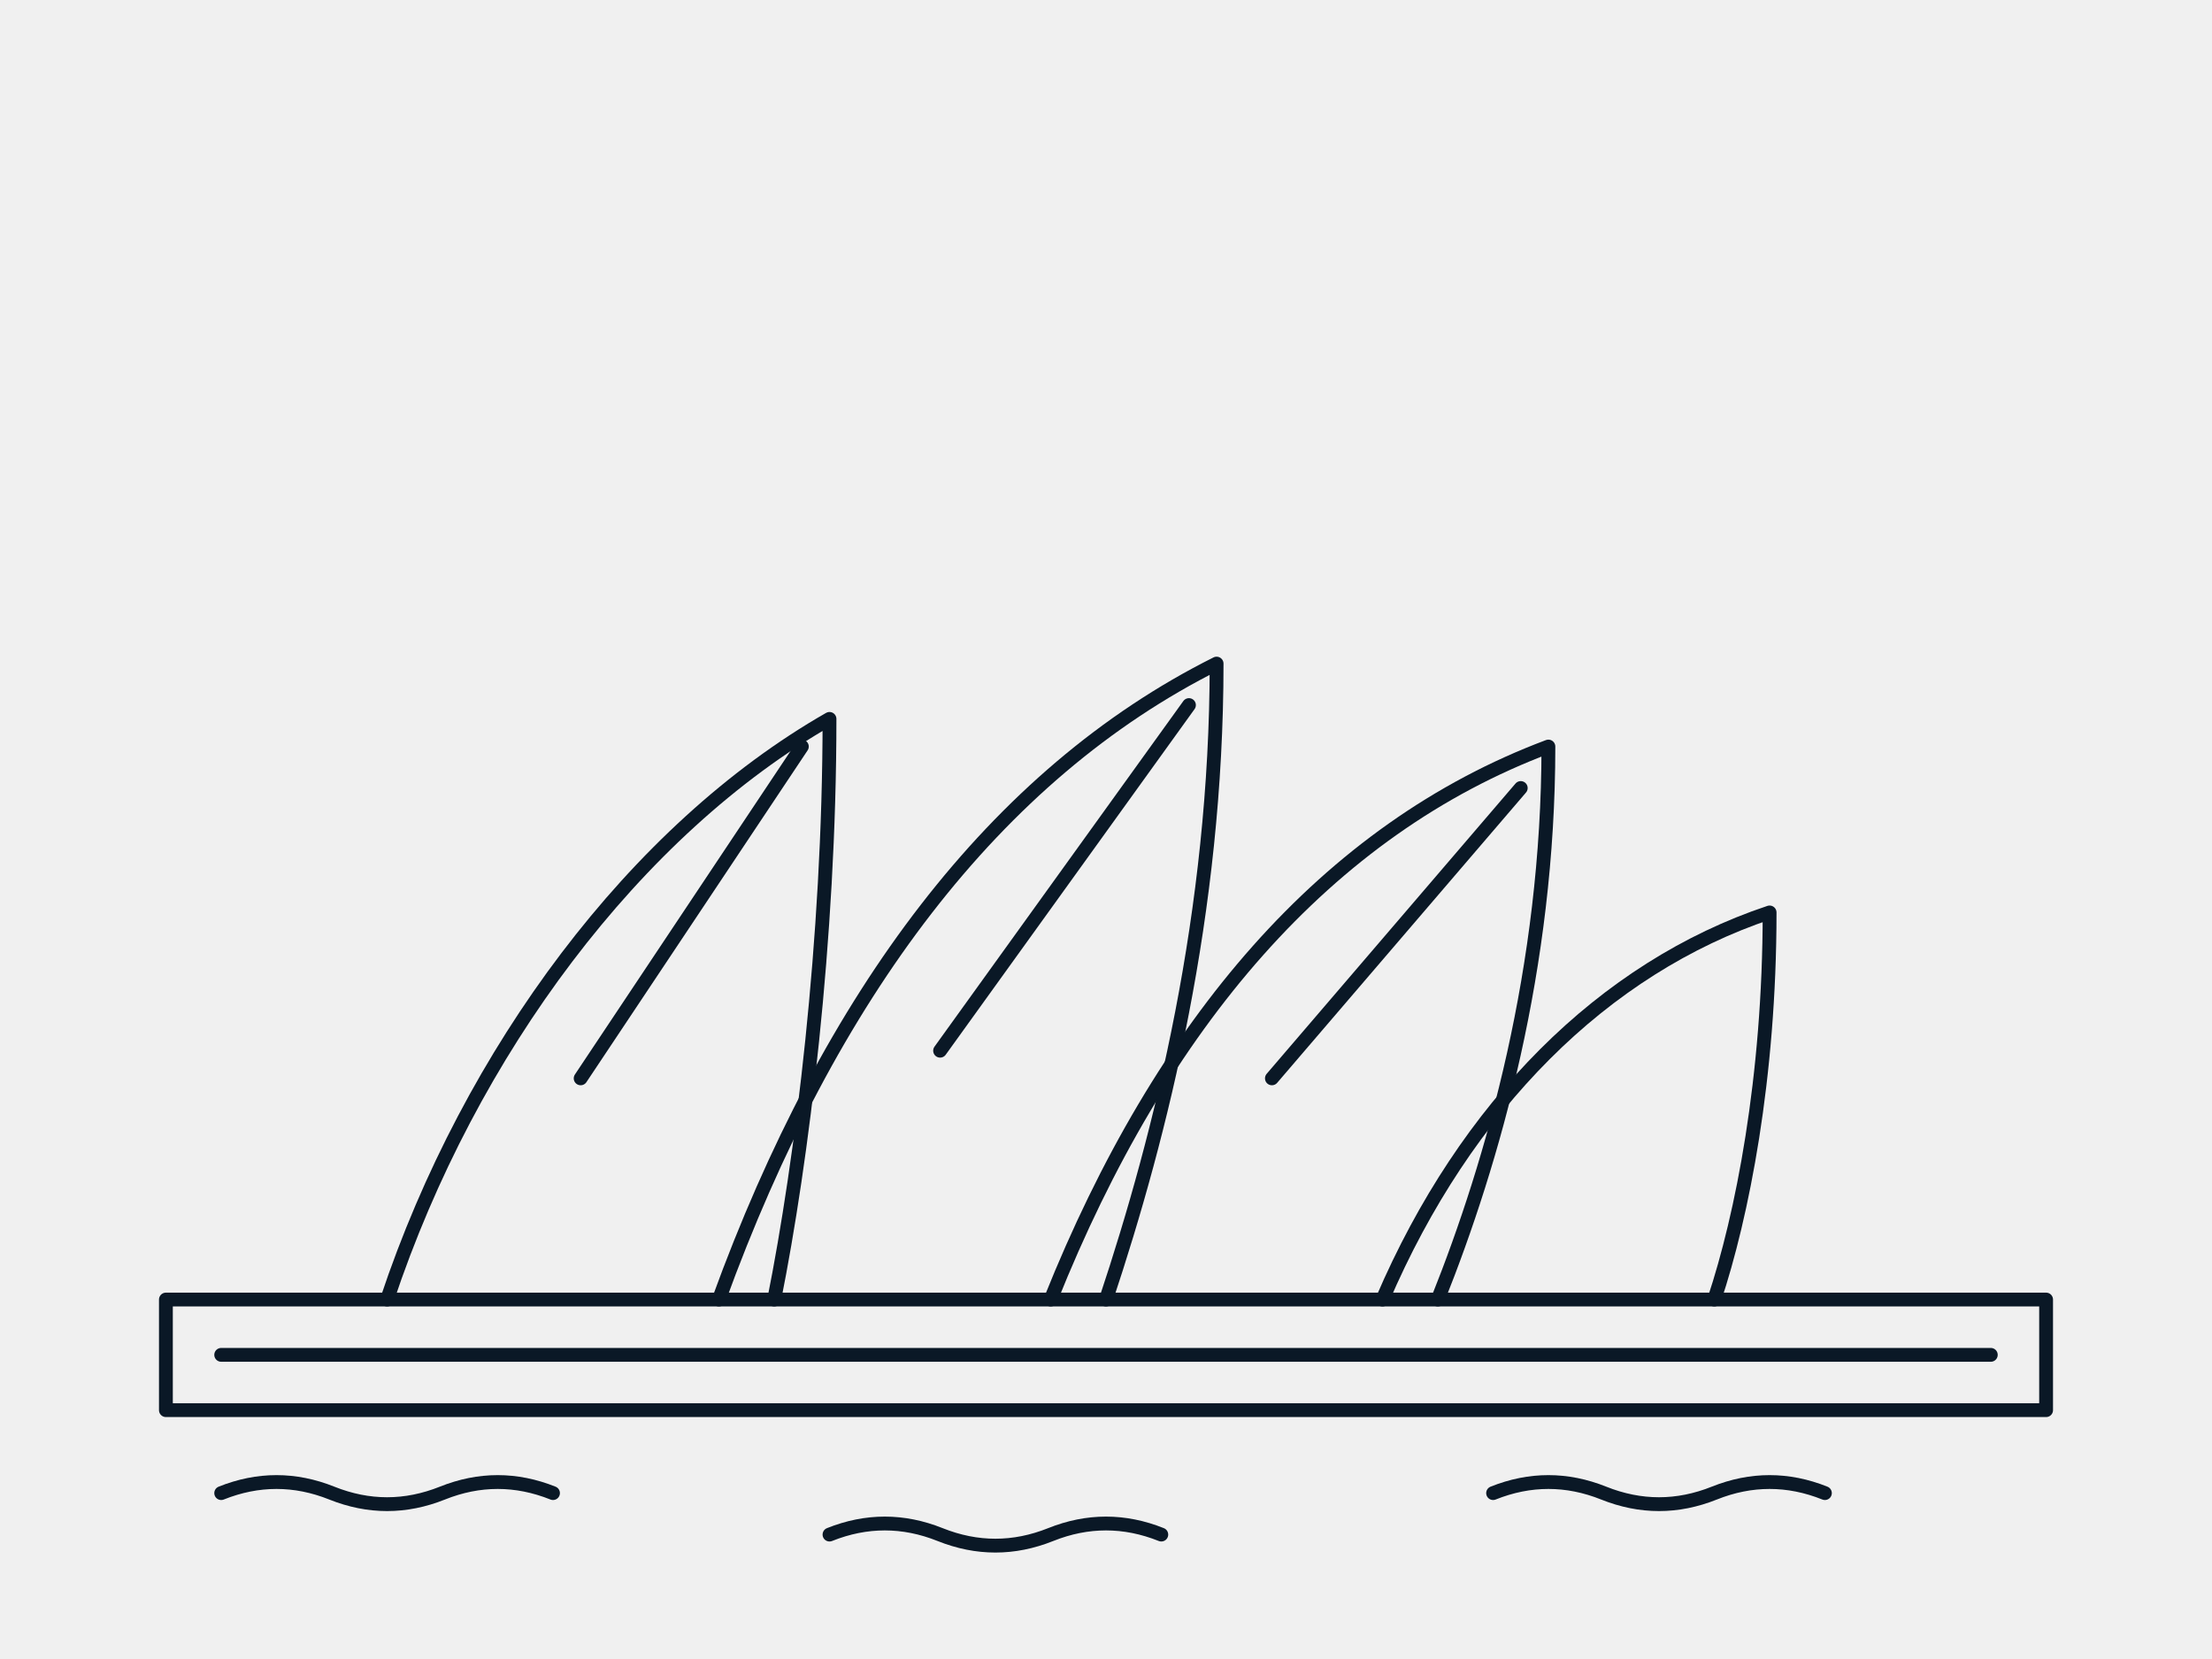
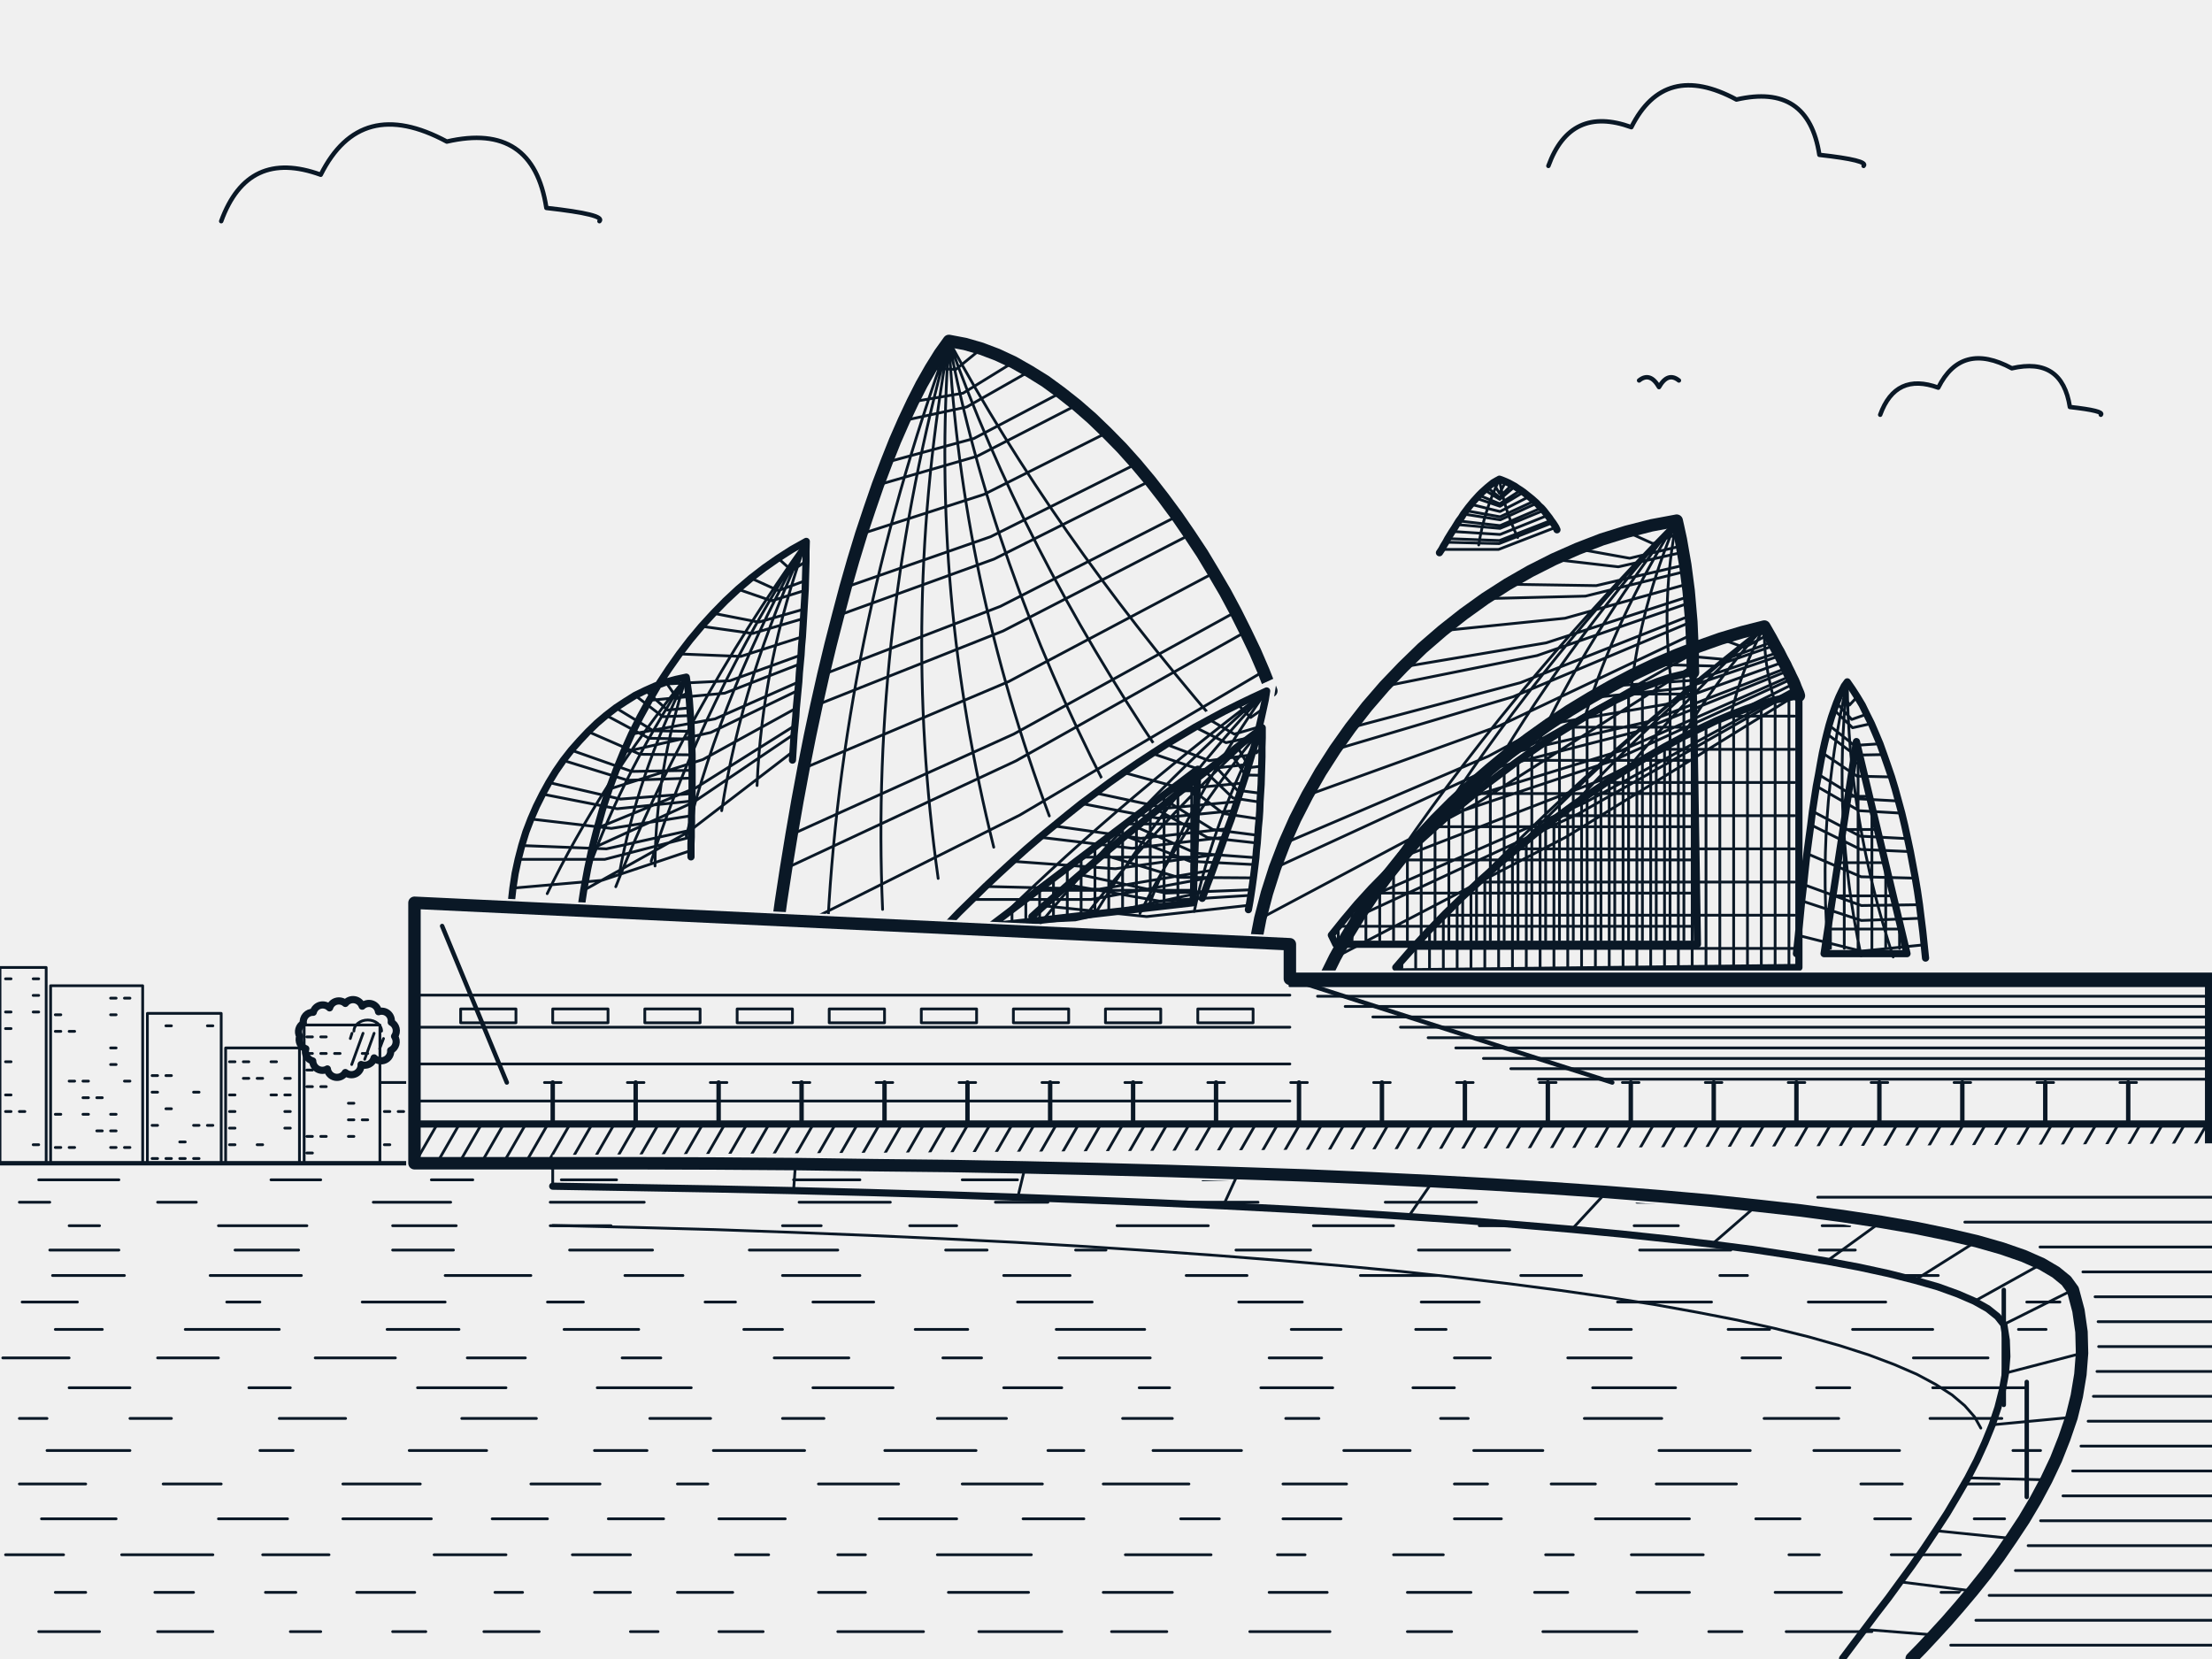
<svg xmlns="http://www.w3.org/2000/svg" viewBox="0 0 800 600" width="800" height="600">
  <style>:root{color:#0a1826}@media (prefers-color-scheme:dark){:root{color:#f4efe1}}</style>
-   <g fill="none" stroke="currentColor" stroke-width="5" stroke-linecap="round" stroke-linejoin="round">
-     <path d="M60 470H740 M80 490H720 M60 470V510H740V470" />
-     <path d="M140 470C170 380 230 300 300 260C300 340 290 420 280 470" />
-     <path d="M260 470C300 360 360 280 440 240C440 330 420 410 400 470" />
-     <path d="M380 470C420 370 480 300 560 270C560 350 540 420 520 470" />
-     <path d="M500 470C530 400 580 350 640 330C640 390 630 440 620 470" />
-     <path d="M210 390L290 270 M340 380L430 255 M460 390L550 285" />
-     <path d="M80 540q20-8 40 0t40 0t40 0 M300 555q20-8 40 0t40 0t40 0 M540 540q20-8 40 0t40 0t40 0" />
+   <defs>
+     <mask id="m2" maskUnits="userSpaceOnUse" x="0" y="0" width="800" height="600">
+       <rect width="800" height="600" fill="#fff" />
+       <path d="M184.9 326.5L185.5 321.2L186.3 315.9L187.4 310.8L188.7 305.8L190.2 300.9L192 296.2L194 291.6L196.2 287.2L198.5 283L201 278.9L203.7 275L206.6 271.3L209.6 267.9L212.7 264.6L215.9 261.5L219.2 258.7L222.7 256L226.2 253.7L229.7 251.5L233.4 249.7L237 248.1L240.8 246.7L244.5 245.7L248.2 244.9L248.6 247.6L249 250.4L249.3 253.2L249.5 256L249.7 258.8L249.9 261.6L250 264.5L250.1 267.3L250.2 270.1L250.3 273L250.3 275.8L250.3 278.6L250.3 281.4L250.3 284.2L250.3 287L250.2 289.7L250.2 292.4L250.1 295L250.1 297.6L250 300.2L250 302.7L249.9 305.2L249.9 307.6L249.9 309.9ZM209.9 329.9L211.1 322L212.5 314.4L214.1 306.9L216 299.5L218 292.4L220.3 285.4L222.8 278.6L225.5 272L228.4 265.5L231.5 259.3L234.8 253.3L238.2 247.5L241.9 241.9L245.7 236.5L249.6 231.4L253.7 226.5L258 221.8L262.4 217.3L266.9 213.1L271.6 209.1L276.4 205.4L281.4 201.9L286.4 198.7L291.6 195.8L291.5 199.4L291.5 203L291.4 206.5L291.3 210L291.2 213.5L291 216.9L290.8 220.3L290.6 223.7L290.4 227L290.2 230.3L289.9 233.6L289.7 236.9L289.4 240.1L289.1 243.4L288.9 246.6L288.6 249.7L288.3 252.9L288 256.1L287.8 259.2L287.5 262.4L287.2 265.5L287 268.6L286.8 271.8L286.6 274.9ZM520.6 199.9L521.4 198.7L522.1 197.4L522.9 196.1L523.6 194.8L524.4 193.5L525.2 192.2L526 191L526.8 189.7L527.6 188.4L528.5 187.2L529.3 185.9L530.2 184.7L531.1 183.5L532 182.4L532.9 181.3L533.9 180.2L534.9 179.1L535.9 178.1L536.9 177.2L537.9 176.3L539 175.4L540 174.6L541.2 173.9L542.3 173.3L543.4 173.7L544.6 174.2L545.7 174.7L546.8 175.3L547.9 175.9L548.9 176.6L550 177.3L551 178L552 178.8L553 179.6L554 180.4L554.9 181.2L555.8 182L556.6 182.9L557.5 183.7L558.3 184.6L559 185.5L559.7 186.4L560.4 187.3L561 188.2L561.6 189L562.2 189.9L562.7 190.7L563.1 191.6Z" fill="#000" stroke="#000" stroke-width="6" />
+     </mask>
+     <mask id="m3" maskUnits="userSpaceOnUse" x="0" y="0" width="800" height="600">
+       <rect width="800" height="600" fill="#fff" />
+       <path d="M279.1 351.5L280.7 338.9L282.4 326.4L284.3 314L286.3 301.8L288.4 289.7L290.6 277.9L292.9 266.3L295.3 255L297.8 243.9L300.4 233.1L303.1 222.6L305.8 212.4L308.6 202.6L311.5 193.1L314.5 184.1L317.5 175.4L320.6 167.2L323.7 159.4L326.9 152.1L330.1 145.3L333.3 139L336.6 133.2L339.9 127.9L343.2 123.3L349 124.4L354.9 126.1L360.7 128.3L366.5 131L372.3 134.3L378.1 137.9L383.7 142L389.4 146.5L394.9 151.3L400.3 156.5L405.7 162L410.9 167.8L416 173.9L420.9 180.2L425.7 186.7L430.3 193.4L434.8 200.2L439 207.2L443.1 214.2L446.9 221.3L450.5 228.5L453.9 235.6L457 242.8L459.8 249.9Z" fill="#000" stroke="#000" stroke-width="6" />
+     </mask>
+     <mask id="m4" maskUnits="userSpaceOnUse" x="0" y="0" width="800" height="600">
+       <rect width="800" height="600" fill="#fff" />
+       <path d="M337.4 339.9L342.1 334.9L346.8 330L351.6 325.3L356.4 320.6L361.3 316L366.2 311.5L371.1 307.1L376.1 302.8L381.1 298.7L386.1 294.6L391.1 290.6L396.2 286.8L401.3 283L406.4 279.4L411.5 275.9L416.7 272.5L421.8 269.2L427 266.1L432.2 263L437.3 260.2L442.5 257.4L447.7 254.8L452.9 252.3L458.1 249.9L457.6 253.1L456.9 256.3L456.2 259.5L455.4 262.9L454.6 266.2L453.7 269.6L452.7 273L451.7 276.4L450.7 279.8L449.6 283.2L448.5 286.5L447.4 289.9L446.3 293.2L445.2 296.5L444 299.7L442.9 302.8L441.8 305.9L440.7 308.9L439.6 311.9L438.6 314.7L437.6 317.4L436.6 320L435.7 322.5L434.8 324.9ZM373.2 331.5L377.5 327.6L381.9 323.8L386.2 320L390.5 316.3L394.7 312.7L398.9 309.1L403 305.7L407 302.3L411 299.1L414.8 295.9L418.6 292.9L422.3 289.9L425.9 287L429.4 284.3L432.8 281.6L436 279.1L439.1 276.7L442.1 274.4L444.9 272.2L447.5 270.1L450 268.2L452.4 266.4L454.5 264.8L456.5 263.2L456.5 266.8L456.4 270.2L456.4 273.7L456.3 277.1L456.2 280.4L456.1 283.7L455.9 286.9L455.7 290.1L455.6 293.2L455.4 296.2L455.1 299.2L454.9 302.1L454.7 304.9L454.4 307.6L454.2 310.2L453.9 312.7L453.6 315.1L453.3 317.5L453 319.7L452.7 321.8L452.4 323.8L452.1 325.7L451.8 327.4L451.5 329Z" fill="#000" stroke="#000" stroke-width="6" />
+     </mask>
+     <mask id="m5" maskUnits="userSpaceOnUse" x="0" y="0" width="800" height="600">
+       <rect width="800" height="600" fill="#fff" />
+       <path d="M454 341.5L455.8 332.2L458.2 323L461.1 313.9L464.5 305L468.4 296.2L472.8 287.6L477.6 279.2L482.8 271.1L488.4 263.2L494.4 255.5L500.7 248.2L507.4 241.2L514.4 234.4L521.7 228.1L529.3 222.1L537.1 216.5L545.2 211.3L553.4 206.6L561.9 202.3L570.5 198.5L579.3 195.1L588.3 192.3L597.3 190L606.4 188.3L606.9 190.5L607.4 192.8L607.9 195.1L608.3 197.4L608.7 199.7L609.1 202L609.5 204.3L609.8 206.6L610.1 208.9L610.4 211.2L610.7 213.5L610.9 215.7L611.1 218L611.3 220.3L611.5 222.6L611.7 224.9L611.8 227.2L611.9 229.5L612 231.8L612.1 234.1L612.2 236.4L612.2 238.7L612.2 240.9L612.3 243.2L608.4 243.9L604.2 244.9L599.7 246.4L594.9 248.3L589.8 250.6L584.4 253.2L578.9 256.1L573.2 259.3L567.3 262.9L561.3 266.7L555.2 270.8L549.1 275.1L542.9 279.6L536.7 284.4L530.5 289.3L524.5 294.3L518.4 299.5L512.6 304.9L506.8 310.3L501.3 315.8L495.9 321.3L490.8 326.9L486 332.6L481.5 338.2ZM479 354L482.8 346.3L487 338.7L491.6 331.2L496.5 323.9L501.7 316.8L507.2 309.9L513 303.1L519.1 296.5L525.4 290.2L532 284.1L538.8 278.2L545.7 272.5L552.9 267.1L560.2 261.9L567.6 257L575.2 252.4L582.8 248.1L590.6 244L598.4 240.3L606.3 236.9L614.3 233.8L622.2 231L630.2 228.6L638.1 226.6L638.9 228L639.7 229.4L640.5 230.8L641.2 232.1L641.9 233.4L642.6 234.7L643.3 235.9L643.9 237.1L644.5 238.3L645.1 239.4L645.7 240.5L646.2 241.6L646.7 242.6L647.2 243.6L647.6 244.5L648.1 245.5L648.5 246.3L648.9 247.2L649.2 248L649.5 248.8L649.8 249.5L650.1 250.2L650.4 250.9L650.6 251.6L646.3 252.2L641.7 253.2L636.8 254.6L631.6 256.3L626.1 258.4L620.4 260.8L614.5 263.6L608.3 266.7L602 270.1L595.6 273.8L589 277.7L582.4 282L575.7 286.5L568.9 291.2L562.1 296.2L555.4 301.4L548.6 306.8L542 312.5L535.4 318.3L529 324.3L522.6 330.5L516.5 336.8L510.5 343.3L504.8 349.9ZM649.7 344.9L650.4 338.3L651 332L651.6 325.8L652.3 319.9L652.9 314.2L653.5 308.7L654.2 303.4L654.9 298.3L655.5 293.4L656.2 288.8L656.9 284.3L657.7 280.1L658.4 276.1L659.1 272.3L659.9 268.7L660.7 265.4L661.5 262.3L662.4 259.3L663.3 256.7L664.2 254.2L665.1 252L666.1 249.9L667 248.1L668.1 246.6L669.9 249.2L671.7 252L673.5 255L675.1 258.3L676.8 261.7L678.3 265.2L679.9 269L681.3 272.9L682.7 276.9L684.1 281L685.4 285.3L686.6 289.7L687.8 294.1L688.9 298.7L689.9 303.3L690.9 308L691.8 312.8L692.7 317.6L693.5 322.4L694.2 327.2L694.8 332.1L695.4 336.9L695.9 341.7L696.4 346.5Z" fill="#000" stroke="#000" stroke-width="6" />
+     </mask>
+     <mask id="m6" maskUnits="userSpaceOnUse" x="0" y="0" width="800" height="600">
+       <rect width="800" height="600" fill="#fff" />
+       <path d="M149.9 326.5L466.5 341.5L466.5 354L799.7 354L799.7 420.7L149.9 420.7Z" fill="#000" stroke="#000" stroke-width="6" />
+     </mask>
+     <mask id="m7" maskUnits="userSpaceOnUse" x="0" y="0" width="800" height="600">
+       <rect width="800" height="600" fill="#fff" />
+       <path d="M199.9 420.7L229.7 420.7L259 420.8L287.7 421L316 421.4L343.6 421.7L370.7 422.2L397 422.8L422.8 423.5L447.8 424.3L472 425.1L495.5 426.1L518.2 427.2L540 428.4L561 429.7L581 431.1L600.1 432.6L618.2 434.2L635.3 436L651.4 437.8L666.4 439.8L680.3 441.9L693 444.1L704.6 446.5L714.9 448.9L724 451.5L731.8 454.2L738.4 457.1L743.5 460.1L747.3 463.2L749.7 466.5L751.7 474L752.8 481.7L753 489.4L752.4 497.1L751.1 504.9L749.2 512.6L746.6 520.2L743.6 527.8L740.1 535.2L736.2 542.5L732 549.6L727.5 556.4L722.9 563.1L718.2 569.4L713.4 575.4L708.6 581.1L704 586.4L699.5 591.3L695.3 595.8L691.4 599.8L800 600L800 416.5Z" fill="#000" stroke="#000" stroke-width="6" />
+     </mask>
+   </defs>
+   <g mask="url(#m7)">
+     <g mask="url(#m6)">
+       <g mask="url(#m5)">
+         <g mask="url(#m4)">
+           <g mask="url(#m3)">
+             <g mask="url(#m2)">
+               <g fill="none" stroke="currentColor" stroke-width="2.6" stroke-linecap="round" stroke-linejoin="round">
+                 <path d="M142.7 374.8A3.5 3.5 0 0 1 141.3 379.9A3.5 3.5 0 0 1 135.3 382.6A3.5 3.5 0 0 1 130.6 385A3.5 3.5 0 0 1 124.9 387.9A3.5 3.5 0 0 1 118.4 386.6A3.5 3.5 0 0 1 113.1 383.7A3.5 3.5 0 0 1 110.6 379.3A3.5 3.5 0 0 1 108.4 374.8A3.5 3.5 0 0 1 109.7 370.1A3.5 3.5 0 0 1 113.3 366.1A3.5 3.5 0 0 1 119.2 364.5A3.5 3.5 0 0 1 124.9 362.9A3.5 3.5 0 0 1 131 363.9A3.5 3.5 0 0 1 136.9 365.9A3.5 3.5 0 0 1 141.5 369.7A3.5 3.5 0 0 1 142.7 374.8" />
+               </g>
+               <g fill="none" stroke="currentColor" stroke-width="1.6" stroke-linecap="round" stroke-linejoin="round">
+                 <path d="M0 420.7L800 420.7" />
+               </g>
+               <g fill="none" stroke="currentColor" stroke-width="1" stroke-linecap="round" stroke-linejoin="round">
+                 <path d="M0 349.9L16.7 349.9L16.7 420.7L0 420.7ZM2 354L4 354M12 354L14 354M12 360L14 360M2 366L4 366M12 366L14 366M2 372L4 372M2 384L4 384M2 396L4 396M2 402L4 402M7 402L9 402M12 414L14 414M18.3 356.5L51.6 356.5L51.6 420.7L18.3 420.7ZM40 361L42 361M45 361L47 361M20 367L22 367M40 367L42 367M20 373L22 373M25 373L27 373M40 379L42 379M40 385L42 385M25 391L27 391M30 391L32 391M45 391L47 391M30 397L32 397M35 397L37 397M20 403L22 403M30 403L32 403M40 403L42 403M35 409L37 409M40 409L42 409M20 415L22 415M25 415L27 415M40 415L42 415M45 415L47 415M53.3 366.5L80 366.5L80 420.7L53.3 420.7ZM60 371L62 371M75 371L77 371M55 389L57 389M60 389L62 389M55 395L57 395M70 395L72 395M60 401L62 401M55 407L57 407M70 407L72 407M75 407L77 407M65 413L67 413M55 419L57 419M60 419L62 419M65 419L67 419M70 419L72 419M81.6 379L108.3 379L108.3 420.7L81.6 420.7ZM83 384L85 384M88 384L90 384M98 384L100 384M88 390L90 390M93 390L95 390M103 390L105 390M83 396L85 396M98 396L100 396M103 396L105 396M83 402L85 402M103 402L105 402M83 408L85 408M103 408L105 408M83 414L85 414M93 414L95 414M110 370.7L137.4 370.7L137.4 420.7L110 420.7ZM111 375L113 375M116 375L118 375M111 381L113 381M116 381L118 381M121 381L123 381M131 381L133 381M111 387L113 387M111 393L113 393M116 393L118 393M126 399L128 399M126 405L128 405M131 405L133 405M111 411L113 411M116 411L118 411M126 411L128 411M111 417L113 417M137.4 391.5L158.3 391.5L158.3 420.7L137.4 420.7ZM149 396L151 396M139 402L141 402M144 402L146 402M154 408L156 408M139 414L141 414M128 372.9a5 4 0 0 1 10 0M126.7 375.6L127.3 373.7M127.2 385L131.3 373.7M131.9 383.1L135.3 373.7M137.3 379.3L138.7 375.6M14 426.7L43 426.7M98 426.7L116 426.7M156 426.7L171 426.7M203 426.7L223 426.7M287 426.7L311 426.7M348 426.7L368 426.7M435 426.7L464 426.7M498 426.7L531 426.7M587 426.7L602 426.7M662 426.7L695 426.7M754 426.7L760 426.7M7 434.8L18 434.8M57 434.8L71 434.8M135 434.8L163 434.8M199 434.8L233 434.8M289 434.8L322 434.8M360 434.8L379 434.8M424 434.8L455 434.8M501 434.8L534 434.8M592 434.8L604 434.8M653 434.8L669 434.8M726 434.8L744 434.8M25 443.3L36 443.3M79 443.3L111 443.3M142 443.3L165 443.3M199 443.3L221 443.3M283 443.3L297 443.3M329 443.3L346 443.3M404 443.3L437 443.3M475 443.3L504 443.3M535 443.3L548 443.3M591 443.3L607 443.3M659 443.3L669 443.3M705 443.3L719 443.3M751 443.3L760 443.3M18 452.1L43 452.1M85 452.1L108 452.1M142 452.1L164 452.1M206 452.1L236 452.1M271 452.1L303 452.1M342 452.1L357 452.1M389 452.1L400 452.1M447 452.1L474 452.1M513 452.1L546 452.1M593 452.1L626 452.1M658 452.1L671 452.1M726 452.1L743 452.1M19 461.3L45 461.3M76 461.3L109 461.3M161 461.3L192 461.3M226 461.3L247 461.3M283 461.3L311 461.3M363 461.3L387 461.3M429 461.3L451 461.3M492 461.3L520 461.3M550 461.3L572 461.3M622 461.3L632 461.3M688 461.3L701 461.3M743 461.3L760 461.3M8 470.9L28 470.9M82 470.9L94 470.9M131 470.9L161 470.9M198 470.9L211 470.9M255 470.9L266 470.9M294 470.9L316 470.9M368 470.9L395 470.9M448 470.9L471 470.9M514 470.9L535 470.9M585 470.9L619 470.9M654 470.9L682 470.9M733 470.9L745 470.9M20 480.8L37 480.8M67 480.8L101 480.8M140 480.8L166 480.8M204 480.8L231 480.8M269 480.8L283 480.8M331 480.8L350 480.8M382 480.8L414 480.8M467 480.8L485 480.8M512 480.8L523 480.8M575 480.8L590 480.8M625 480.8L640 480.8M670 480.8L699 480.8M730 480.8L740 480.8M1 491.1L25 491.1M57 491.1L79 491.1M114 491.1L143 491.1M169 491.1L190 491.1M225 491.1L239 491.1M280 491.1L307 491.1M341 491.1L355 491.1M383 491.1L416 491.1M459 491.1L478 491.1M526 491.1L539 491.1M567 491.1L590 491.1M630 491.1L644 491.1M692 491.1L719 491.1M25 501.9L47 501.9M90 501.9L105 501.9M151 501.9L183 501.9M216 501.9L250 501.9M294 501.9L323 501.9M363 501.9L384 501.9M412 501.9L423 501.9M456 501.9L482 501.9M511 501.9L526 501.9M576 501.9L606 501.9M657 501.9L669 501.9M699 501.9L733 501.9M7 513L17 513M47 513L62 513M101 513L125 513M167 513L194 513M235 513L257 513M283 513L298 513M339 513L364 513M406 513L424 513M465 513L477 513M521 513L531 513M573 513L601 513M638 513L665 513M698 513L724 513M17 524.6L47 524.6M94 524.6L106 524.6M148 524.6L176 524.6M215 524.6L234 524.6M258 524.6L291 524.6M320 524.6L353 524.6M379 524.6L392 524.6M417 524.6L449 524.6M486 524.6L510 524.6M533 524.6L558 524.6M600 524.6L633 524.6M656 524.6L687 524.6M728 524.6L738 524.6M7 536.7L31 536.7M59 536.7L80 536.7M124 536.7L152 536.7M192 536.7L217 536.7M245 536.7L256 536.7M296 536.7L325 536.7M348 536.7L377 536.7M399 536.7L430 536.7M464 536.7L487 536.7M526 536.7L538 536.7M561 536.7L577 536.7M599 536.7L628 536.7M673 536.7L688 536.7M711 536.7L723 536.7M744 536.7L760 536.7M15 549.3L42 549.3M79 549.3L104 549.3M124 549.3L156 549.3M178 549.3L198 549.3M220 549.3L240 549.3M260 549.3L284 549.3M318 549.3L346 549.3M370 549.3L392 549.3M427 549.3L441 549.3M464 549.3L485 549.3M526 549.3L543 549.3M577 549.3L611 549.3M635 549.3L651 549.3M678 549.3L691 549.3M714 549.3L725 549.3M748 549.3L760 549.3M2 562.3L23 562.3M44 562.3L77 562.3M95 562.3L119 562.3M157 562.3L183 562.3M207 562.3L228 562.3M266 562.3L278 562.3M303 562.3L313 562.3M339 562.3L373 562.3M407 562.3L438 562.3M462 562.3L472 562.3M504 562.3L522 562.3M559 562.3L569 562.3M590 562.3L616 562.3M647 562.3L658 562.3M684 562.3L709 562.3M737 562.3L760 562.3M20 575.9L31 575.9M56 575.9L70 575.9M96 575.9L107 575.9M129 575.9L150 575.9M179 575.9L189 575.9M215 575.9L228 575.9M245 575.9L265 575.9M296 575.9L313 575.9M343 575.9L372 575.9M399 575.9L424 575.9M459 575.9L480 575.9M509 575.9L532 575.9M555 575.9L567 575.9M592 575.9L611 575.9M642 575.9L666 575.9M702 575.9L730 575.9M14 590.1L36 590.1M57 590.1L77 590.1M105 590.1L116 590.1M142 590.1L154 590.1M175 590.1L195 590.1M228 590.1L238 590.1M260 590.1L276 590.1M303 590.1L334 590.1M354 590.1L384 590.1M402 590.1L422 590.1M452 590.1L481 590.1M509 590.1L525 590.1M558 590.1L592 590.1M618 590.1L630 590.1M646 590.1L677 590.1M710 590.1L733 590.1" />
+               </g>
+             </g>
+             <g fill="none" stroke="currentColor" stroke-width="2.6" stroke-linecap="round" stroke-linejoin="round">
+               <path d="M184.9 326.5L185.5 321.2L186.3 315.9L187.4 310.8L188.7 305.8L190.2 300.9L192 296.2L194 291.6L196.2 287.2L198.5 283L201 278.9L203.7 275L206.6 271.3L209.6 267.9L212.7 264.6L215.9 261.5L219.2 258.7L222.7 256L226.2 253.7L229.7 251.5L233.4 249.7L237 248.1L240.8 246.7L244.5 245.7L248.2 244.9L248.6 247.6L249 250.4L249.3 253.2L249.5 256L249.7 258.8L249.9 261.6L250 264.5L250.1 267.3L250.2 270.1L250.3 273L250.3 275.8L250.3 278.6L250.3 281.4L250.3 284.2L250.3 287L250.2 289.7L250.2 292.4L250.1 295L250.1 297.6L250 300.2L250 302.7L249.9 305.2L249.9 307.6L249.9 309.9M209.9 329.9L211.1 322L212.5 314.4L214.1 306.9L216 299.5L218 292.4L220.3 285.4L222.8 278.6L225.5 272L228.4 265.5L231.5 259.3L234.8 253.3L238.2 247.5L241.9 241.9L245.7 236.5L249.6 231.4L253.7 226.5L258 221.8L262.4 217.3L266.9 213.1L271.6 209.1L276.4 205.4L281.4 201.9L286.4 198.7L291.6 195.8L291.5 199.4L291.5 203L291.4 206.5L291.3 210L291.2 213.5L291 216.9L290.8 220.3L290.6 223.7L290.4 227L290.2 230.3L289.9 233.6L289.7 236.9L289.4 240.1L289.1 243.4L288.9 246.6L288.6 249.7L288.3 252.9L288 256.1L287.8 259.2L287.5 262.4L287.2 265.5L287 268.6L286.8 271.8L286.6 274.9M520.6 199.9L521.4 198.7L522.1 197.4L522.9 196.1L523.6 194.8L524.4 193.5L525.2 192.2L526 191L526.8 189.7L527.6 188.4L528.5 187.2L529.3 185.9L530.2 184.7L531.1 183.5L532 182.4L532.9 181.3L533.9 180.2L534.9 179.1L535.9 178.1L536.9 177.2L537.9 176.3L539 175.4L540 174.6L541.2 173.9L542.3 173.3L543.4 173.7L544.6 174.2L545.7 174.7L546.8 175.3L547.9 175.9L548.9 176.6L550 177.3L551 178L552 178.8L553 179.6L554 180.4L554.9 181.2L555.8 182L556.6 182.9L557.5 183.7L558.3 184.6L559 185.5L559.7 186.4L560.4 187.3L561 188.2L561.6 189L562.2 189.9L562.7 190.7L563.1 191.6" />
+             </g>
+             <g fill="none" stroke="currentColor" stroke-width="1" stroke-linecap="round" stroke-linejoin="round">
+               <path d="M197.9 323.2Q216.8 284.1 248.2 244.9M210.9 319.9Q223.6 282.4 248.2 244.9M223.9 316.5Q230.3 280.7 248.2 244.9M236.9 313.2Q237.1 279.1 248.2 244.9M185.5 321.2L217.7 318.4L249.9 307.6M187.4 310.8L218.7 310.8L250.0 302.7M188.7 305.8L219.3 307.0L250.0 300.2M192.0 296.2L221.1 299.6L250.1 295.0M196.2 287.2L223.2 292.5L250.2 289.7M198.5 283.0L224.4 289.0L250.3 287.0M203.7 275.0L227.0 282.2L250.3 281.4M206.6 271.3L228.5 279.0L250.3 278.6M212.7 264.6L231.5 272.8L250.3 273.0M219.2 258.7L234.7 267.0L250.1 267.3M222.7 256.0L236.3 264.3L250.0 264.5M229.7 251.5L239.7 259.2L249.7 258.8M233.4 249.7L241.4 256.8L249.5 256.0M240.8 246.7L244.9 252.6L249.0 250.4M222.7 320.7Q247.1 258.2 291.6 195.8M235.5 311.5Q254.2 253.6 291.6 195.8M248.2 302.4Q261.4 249.1 291.6 195.8M261.0 293.2Q268.5 244.5 291.6 195.8M273.8 284.1Q275.6 239.9 291.6 195.8M211.1 322.0L248.9 300.9L286.8 271.8M214.1 306.9L250.7 290.2L287.2 265.5M216.0 299.5L251.7 284.9L287.5 262.4M220.3 285.4L254.2 274.7L288.0 256.1M225.5 272.0L257.1 264.9L288.6 249.7M228.4 265.5L258.6 260.0L288.9 246.6M234.8 253.3L262.1 250.7L289.4 240.1M238.2 247.5L264.0 246.2L289.7 236.9M245.7 236.5L267.9 237.4L290.2 230.3M253.7 226.5L272.2 229.1L290.6 223.7M258.0 221.8L274.4 225.0L290.8 220.3M266.9 213.1L279.1 217.3L291.2 213.5M271.6 209.1L281.5 213.6L291.3 210.0M281.4 201.9L286.4 206.4L291.5 203.0M534.8 197.1Q536.6 185.2 542.3 173.3M548.9 194.4Q543.9 183.8 542.3 173.3M521.4 198.7L542.0 198.7L562.7 190.7M522.9 196.1L542.2 196.6L561.6 189.0M523.6 194.8L542.3 195.5L561.0 188.2M525.2 192.2L542.5 193.3L559.7 186.4M526.8 189.7L542.5 191.1L558.3 184.6M527.6 188.4L542.5 190.1L557.5 183.7M529.3 185.9L542.6 188.0L555.8 182.0M530.2 184.7L542.5 186.9L554.9 181.2M532.0 182.4L542.5 185.0L553.0 179.6M533.9 180.2L542.5 183.1L551.0 178.0M534.9 179.1L542.4 182.2L550.0 177.3M536.9 177.2L542.4 180.6L547.9 175.9M537.9 176.3L542.3 179.8L546.8 175.3M540.0 174.6L542.3 178.4L544.6 174.2" />
+             </g>
+           </g>
+           <g fill="none" stroke="currentColor" stroke-width="4.5" stroke-linecap="round" stroke-linejoin="round">
+             <path d="M279.1 351.5L280.7 338.9L282.4 326.4L284.3 314L286.3 301.8L288.4 289.7L290.6 277.9L292.9 266.3L295.3 255L297.8 243.9L300.4 233.1L303.1 222.6L305.8 212.4L308.6 202.6L311.5 193.1L314.5 184.1L317.5 175.4L320.6 167.2L323.7 159.4L326.9 152.1L330.1 145.3L333.3 139L336.6 133.2L339.9 127.9L343.2 123.3L349 124.4L354.9 126.1L360.7 128.3L366.5 131L372.3 134.3L378.1 137.9L383.7 142L389.4 146.5L394.9 151.3L400.3 156.5L405.7 162L410.9 167.8L416 173.9L420.9 180.2L425.7 186.7L430.3 193.4L434.8 200.2L439 207.2L443.1 214.2L446.9 221.3L450.5 228.5L453.9 235.6L457 242.8L459.8 249.9" />
+           </g>
+           <g fill="none" stroke="currentColor" stroke-width="1" stroke-linecap="round" stroke-linejoin="round">
+             <path d="M299.1 340.2Q303.8 231.8 343.2 123.3M319.2 328.9Q314.8 226.1 343.2 123.3M339.3 317.7Q325.7 220.5 343.2 123.3M359.4 306.4Q336.6 214.8 343.2 123.3M379.5 295.1Q347.6 209.2 343.2 123.3M399.6 283.8Q358.5 203.5 343.2 123.3M419.6 272.5Q369.5 197.9 343.2 123.3M439.7 261.2Q380.4 192.2 343.2 123.3M280.7 338.9L368.8 294.8L457.0 242.8M284.3 314.0L367.4 275.2L450.5 228.5M286.3 301.8L366.6 265.5L446.9 221.3M290.6 277.9L364.8 246.5L439.0 207.2M295.3 255.0L362.8 228.2L430.3 193.4M297.8 243.9L361.8 219.3L425.7 186.7M303.1 222.6L359.5 202.2L416.0 173.9M305.8 212.4L358.3 194.1L410.9 167.8M311.5 193.1L355.9 178.8L400.3 156.5M317.5 175.4L353.4 165.0L389.4 146.5M320.6 167.2L352.2 158.6L383.7 142.0M326.9 152.1L349.6 147.2L372.3 134.3M330.1 145.3L348.3 142.2L366.5 131.0M336.6 133.2L345.7 133.6L354.9 126.1" />
+           </g>
+         </g>
+         <g fill="none" stroke="currentColor" stroke-width="2.6" stroke-linecap="round" stroke-linejoin="round">
+           <path d="M337.4 339.9L342.1 334.9L346.8 330L351.6 325.3L356.4 320.6L361.3 316L366.2 311.5L371.1 307.1L376.1 302.8L381.1 298.7L386.1 294.6L391.1 290.6L396.2 286.8L401.3 283L406.4 279.4L411.5 275.9L416.7 272.5L421.8 269.2L427 266.1L432.2 263L437.3 260.2L442.5 257.4L447.7 254.8L452.9 252.3L458.1 249.9L457.6 253.1L456.9 256.3L456.2 259.5L455.4 262.9L454.6 266.2L453.7 269.6L452.7 273L451.7 276.4L450.7 279.8L449.6 283.2L448.5 286.5L447.4 289.9L446.3 293.2L445.2 296.5L444 299.7L442.9 302.8L441.8 305.9L440.7 308.9L439.6 311.9L438.6 314.7L437.6 317.4L436.6 320L435.7 322.5L434.8 324.9M358.2 334.9L433.2 278.2L431.5 326.5ZM373.2 331.5L377.5 327.6L381.9 323.8L386.2 320L390.5 316.3L394.7 312.7L398.9 309.1L403 305.7L407 302.3L411 299.1L414.8 295.9L418.6 292.9L422.3 289.9L425.9 287L429.4 284.3L432.8 281.6L436 279.1L439.1 276.7L442.1 274.4L444.9 272.2L447.5 270.1L450 268.2L452.4 266.4L454.5 264.8L456.5 263.2L456.5 266.8L456.4 270.2L456.4 273.7L456.3 277.1L456.2 280.4L456.1 283.7L455.9 286.9L455.7 290.1L455.6 293.2L455.4 296.2L455.1 299.2L454.9 302.1L454.7 304.9L454.4 307.6L454.2 310.2L453.9 312.7L453.6 315.1L453.3 317.5L453 319.7L452.7 321.8L452.4 323.8L452.1 325.7L451.8 327.4L451.5 329" />
+         </g>
+         <g fill="none" stroke="currentColor" stroke-width="1" stroke-linecap="round" stroke-linejoin="round">
+           <path d="M356.9 336.9Q400.5 293.4 458.1 249.9M376.3 333.9Q410.5 291.9 458.1 249.9M395.8 330.9Q420.5 290.4 458.1 249.9M415.3 327.9Q430.5 288.9 458.1 249.9M342.1 334.9L388.9 332.7L435.7 322.5M351.6 325.3L394.6 325.3L437.6 317.4M356.4 320.6L397.5 321.6L438.6 314.7M366.2 311.5L403.4 314.2L440.7 308.9M376.1 302.8L409.5 306.8L442.9 302.8M381.1 298.7L412.6 303.2L444.0 299.7M391.1 290.6L418.7 295.9L446.3 293.2M396.2 286.8L421.8 292.3L447.4 289.9M406.4 279.4L428.0 285.3L449.6 283.2M416.7 272.5L434.2 278.4L451.7 276.4M421.8 269.2L437.3 275.1L452.7 273.0M432.2 263.0L443.4 268.6L454.6 266.2M437.3 260.2L446.4 265.5L455.4 262.9M447.7 254.8L452.3 259.5L456.9 256.3M366 329L366 333M371 326L371 333M376 322L376 332M381 318L381 332M386 314L386 331M391 311L391 331M396 307L396 330M401 303L401 330M406 299L406 329M411 295L411 328M416 292L416 328M421 288L421 327M426 284L426 327M431 280L431 326M423 286L432 286M407 298L432 298M392 310L432 310M376 322L431 322M392.8 330.9Q419.2 297.1 456.5 263.2M412.3 330.3Q429.0 296.8 456.5 263.2M431.9 329.7Q438.9 296.4 456.5 263.2M377.5 327.6L414.7 331.5L451.8 327.4M386.2 320.0L419.3 325.9L452.4 323.8M390.5 316.3L421.6 323.0L452.7 321.8M398.9 309.1L426.1 317.3L453.3 317.5M407.0 302.3L430.4 311.5L453.9 312.7M411.0 299.1L432.6 308.6L454.2 310.2M418.6 292.9L436.7 302.9L454.7 304.9M422.3 289.9L438.6 300.0L454.9 302.1M429.4 284.3L442.4 294.2L455.4 296.2M436.0 279.1L445.9 288.6L455.7 290.1M439.1 276.7L447.5 285.8L455.9 286.9M444.9 272.2L450.5 280.3L456.2 280.4M447.5 270.1L451.9 277.6L456.3 277.1M452.4 266.4L454.4 272.3L456.4 270.2" />
+         </g>
+       </g>
+       <g fill="none" stroke="currentColor" stroke-width="4.5" stroke-linecap="round" stroke-linejoin="round">
+         <path d="M454 341.5L455.8 332.2L458.2 323L461.1 313.9L464.5 305L468.4 296.2L472.8 287.6L477.6 279.2L482.8 271.1L488.4 263.2L494.4 255.5L500.7 248.2L507.4 241.2L514.4 234.4L521.7 228.1L529.3 222.1L537.1 216.5L545.2 211.3L553.4 206.6L561.9 202.3L570.5 198.5L579.3 195.1L588.3 192.3L597.3 190L606.4 188.3L606.9 190.5L607.4 192.8L607.9 195.1L608.3 197.4L608.7 199.7L609.1 202L609.5 204.3L609.8 206.6L610.1 208.9L610.4 211.2L610.7 213.5L610.9 215.7L611.1 218L611.3 220.3L611.5 222.6L611.7 224.9L611.8 227.2L611.9 229.5L612 231.8L612.1 234.1L612.2 236.4L612.2 238.7L612.2 240.9L612.3 243.2M479 354L482.8 346.3L487 338.7L491.6 331.2L496.5 323.9L501.7 316.8L507.2 309.9L513 303.1L519.1 296.5L525.4 290.2L532 284.1L538.8 278.2L545.7 272.5L552.9 267.1L560.2 261.9L567.6 257L575.2 252.4L582.8 248.1L590.6 244L598.4 240.3L606.3 236.9L614.3 233.8L622.2 231L630.2 228.6L638.1 226.6L638.9 228L639.7 229.4L640.5 230.8L641.2 232.1L641.9 233.4L642.6 234.7L643.3 235.9L643.9 237.1L644.5 238.3L645.1 239.4L645.7 240.5L646.2 241.6L646.7 242.6L647.2 243.6L647.6 244.5L648.1 245.5L648.5 246.3L648.9 247.2L649.2 248L649.5 248.8L649.8 249.5L650.1 250.2L650.4 250.9L650.6 251.6" />
+       </g>
+       <g fill="none" stroke="currentColor" stroke-width="2.6" stroke-linecap="round" stroke-linejoin="round">
+         <path d="M612.3 243.2L608.4 243.9L604.2 244.9L599.7 246.4L594.9 248.3L589.8 250.6L584.4 253.2L578.9 256.1L573.2 259.3L567.3 262.9L561.3 266.7L555.2 270.8L549.1 275.1L542.9 279.6L536.7 284.4L530.5 289.3L524.5 294.3L518.4 299.5L512.6 304.9L506.8 310.3L501.3 315.8L495.9 321.3L490.8 326.9L486 332.6L481.5 338.2M483.1 341.5L481.5 338.2L490.8 326.9L501.3 315.8L512.6 304.9L524.5 294.3L536.7 284.4L549.1 275.1L561.3 266.7L573.2 259.3L584.4 253.2L594.9 248.3L604.2 244.9L612.3 243.2L613.9 341.5ZM650.6 251.6L646.3 252.2L641.7 253.2L636.8 254.6L631.6 256.3L626.1 258.4L620.4 260.8L614.5 263.6L608.3 266.7L602 270.1L595.6 273.8L589 277.7L582.4 282L575.7 286.5L568.9 291.2L562.1 296.2L555.4 301.4L548.6 306.8L542 312.5L535.4 318.3L529 324.3L522.6 330.5L516.5 336.8L510.5 343.3L504.8 349.9M506.5 351.5L504.8 349.9L516.5 336.8L529 324.3L542 312.5L555.4 301.4L568.9 291.2L582.4 282L595.6 273.8L608.3 266.7L620.4 260.8L631.6 256.3L641.7 253.2L650.6 251.6L650.6 349.9ZM649.7 344.9L650.4 338.3L651 332L651.6 325.8L652.3 319.9L652.9 314.2L653.5 308.7L654.2 303.4L654.9 298.3L655.5 293.4L656.2 288.8L656.9 284.3L657.7 280.1L658.4 276.1L659.1 272.3L659.9 268.7L660.7 265.4L661.5 262.3L662.4 259.3L663.3 256.7L664.2 254.2L665.1 252L666.1 249.9L667 248.1L668.1 246.6L669.9 249.2L671.7 252L673.5 255L675.1 258.3L676.8 261.7L678.3 265.2L679.9 269L681.3 272.9L682.7 276.9L684.1 281L685.4 285.3L686.6 289.7L687.8 294.1L688.9 298.7L689.9 303.3L690.9 308L691.8 312.8L692.7 317.6L693.5 322.4L694.2 327.2L694.8 332.1L695.4 336.9L695.9 341.7L696.4 346.5M659.7 344.9L671.4 268.2L689.7 344.9Z" />
+       </g>
+       <g fill="none" stroke="currentColor" stroke-width="1" stroke-linecap="round" stroke-linejoin="round">
+         <path d="M604.2 244.9Q600.8 216.6 606.4 188.3M589.8 250.6Q593.1 219.4 606.4 188.3M573.2 259.3Q584.1 223.8 606.4 188.3M555.2 270.8Q574.2 229.5 606.4 188.3M536.7 284.4Q563.9 236.3 606.4 188.3M518.4 299.5Q553.5 243.9 606.4 188.3M501.3 315.8Q543.7 252.0 606.4 188.3M455.8 332.2L534.0 290.6L612.2 240.9M461.1 313.9L536.6 279.1L612.2 236.4M464.5 305.0L538.3 273.5L612.1 234.1M472.8 287.6L542.3 262.5L611.9 229.5M482.8 271.1L547.2 252.0L611.7 224.9M488.4 263.2L549.9 246.9L611.5 222.6M500.7 248.2L555.9 237.1L611.1 218.0M507.4 241.2L559.2 232.5L610.9 215.7M521.7 228.1L566.0 223.6L610.4 211.2M537.1 216.5L573.4 215.6L609.8 206.6M545.2 211.3L577.3 211.8L609.5 204.3M561.9 202.3L585.3 205.0L608.7 199.7M570.5 198.5L589.4 201.9L608.3 197.4M588.3 192.3L597.8 196.6L607.4 192.8M484 336L484 340M489 330L489 340M494 324L494 340M499 319L499 340M504 314L504 340M509 309L509 340M514 304L514 340M519 300L519 340M524 295L524 340M529 291L529 340M534 287L534 340M539 283L539 340M544 279L544 340M549 276L549 340M554 272L554 340M559 269L559 340M564 266L564 340M569 262L569 340M574 259L574 340M579 257L579 340M584 254L584 340M589 252L589 340M594 249L594 340M599 247L599 340M604 246L604 340M609 244L609 340M590 251L612 251M568 263L612 263M550 275L612 275M534 287L612 287M520 299L612 299M507 311L612 311M495 323L612 323M485 335L612 335M641.7 253.2Q637.8 239.9 638.1 226.6M626.1 258.4Q629.6 242.5 638.1 226.6M608.3 266.7Q620.0 246.6 638.1 226.6M589.0 277.7Q609.5 252.2 638.1 226.6M568.9 291.2Q598.3 258.9 638.1 226.6M548.6 306.8Q586.9 266.7 638.1 226.6M529.0 324.3Q575.7 275.4 638.1 226.6M482.8 346.3L566.6 302.6L650.4 250.9M491.6 331.2L570.7 294.4L649.8 249.5M496.5 323.9L573.0 290.4L649.5 248.8M507.2 309.9L578.0 282.5L648.9 247.2M519.1 296.5L583.6 275.0L648.1 245.5M525.4 290.2L586.5 271.4L647.6 244.5M538.8 278.2L592.7 264.4L646.7 242.6M545.7 272.5L596.0 261.0L646.2 241.6M560.2 261.9L602.6 254.7L645.1 239.4M575.2 252.4L609.5 248.8L643.9 237.1M582.8 248.1L613.1 246.0L643.3 235.9M598.4 240.3L620.2 240.9L641.9 233.4M606.3 236.9L623.8 238.5L641.2 232.1M622.2 231.0L630.9 234.2L639.7 229.4M507 348L507 350M512 342L512 350M517 337L517 350M522 332L522 350M527 327L527 350M532 322L532 350M537 318L537 350M542 313L542 350M547 309L547 350M552 305L552 350M557 301L557 350M562 297L562 350M567 293L567 350M572 290L572 350M577 286L577 350M582 283L582 350M587 280L587 350M592 276L592 350M597 273L597 350M602 271L602 350M607 268L607 350M612 265L612 350M617 263L617 350M622 261L622 350M627 259L627 350M632 257L632 350M637 255L637 350M642 254L642 349M647 253L647 349M625 259L649 259M601 271L649 271M581 283L649 283M564 295L649 295M549 307L649 307M535 319L649 319M523 331L649 331M511 343L649 343M661.4 345.3Q656.8 295.9 668.1 246.6M673.1 345.7Q662.6 296.1 668.1 246.6M684.7 346.1Q668.4 296.3 668.1 246.6M650.4 338.3L673.2 344.0L695.9 341.7M651.6 325.8L673.2 332.9L694.8 332.1M652.3 319.9L673.2 327.5L694.2 327.2M653.5 308.7L673.1 317.1L692.7 317.6M654.9 298.3L672.9 307.2L690.9 308.0M655.5 293.4L672.7 302.4L689.9 303.3M656.9 284.3L672.4 293.2L687.8 294.1M657.7 280.1L672.1 288.9L686.6 289.7M659.1 272.3L671.6 280.7L684.1 281.0M660.7 265.4L671.0 273.1L681.3 272.9M661.5 262.3L670.7 269.6L679.9 269.0M663.3 256.7L670.0 263.2L676.8 261.7M664.2 254.2L669.7 260.2L675.1 258.3M666.1 249.9L668.9 255.0L671.7 252.0M662 330L662 343M667 298L667 343M672 271L672 343M677 292L677 343M682 313L682 343M687 334L687 343M671 276L673 276M669 288L676 288M667 300L678 300M665 312L681 312M663 324L684 324M662 336L687 336" />
+       </g>
+     </g>
+     <g fill="none" stroke="currentColor" stroke-width="4.5" stroke-linecap="round" stroke-linejoin="round">
+       <path d="M149.9 326.5L466.5 341.5L466.5 354L799.7 354L799.7 420.7L149.9 420.7ZM149.9 326.5L149.9 420.7" />
+     </g>
+     <g fill="none" stroke="currentColor" stroke-width="2.6" stroke-linecap="round" stroke-linejoin="round">
+       <path d="M149.9 406.5L799.7 406.5" />
+     </g>
+     <g fill="none" stroke="currentColor" stroke-width="1.6" stroke-linecap="round" stroke-linejoin="round">
+       <path d="M159.9 334.9L183.3 391.5M466.5 354L583.1 391.5M199.9 391.5L199.9 406.5M229.9 391.5L229.9 406.5M259.9 391.5L259.9 406.5M289.9 391.5L289.9 406.5M319.9 391.5L319.9 406.5M349.9 391.5L349.9 406.5M379.8 391.5L379.8 406.5M409.8 391.5L409.8 406.5M439.8 391.5L439.8 406.5M469.8 391.5L469.8 406.5M499.8 391.5L499.8 406.5M529.8 391.5L529.8 406.5M559.8 391.5L559.8 406.5M589.8 391.5L589.8 406.5M619.8 391.5L619.8 406.5M649.7 391.5L649.7 406.5M679.7 391.5L679.7 406.5M709.7 391.5L709.7 406.5M739.7 391.5L739.7 406.5M769.7 391.5L769.7 406.5" />
+     </g>
+     <g fill="none" stroke="currentColor" stroke-width="1" stroke-linecap="round" stroke-linejoin="round">
+       <path d="M149.9 359.9L466.5 359.9M149.9 371.5L466.5 371.5M149.9 384.8L466.5 384.8M149.9 398.2L466.5 398.2M166.6 364.9L186.6 364.9L186.6 369.9L166.6 369.9ZM199.9 364.9L219.9 364.9L219.9 369.9L199.9 369.9ZM233.2 364.9L253.2 364.9L253.2 369.9L233.2 369.9ZM266.6 364.9L286.6 364.9L286.6 369.9L266.6 369.9ZM299.9 364.9L319.9 364.9L319.9 369.9L299.9 369.9ZM333.2 364.9L353.2 364.9L353.2 369.9L333.2 369.9ZM366.5 364.9L386.5 364.9L386.5 369.9L366.5 369.9ZM399.8 364.9L419.8 364.9L419.8 369.9L399.8 369.9ZM433.2 364.9L453.2 364.9L453.2 369.9L433.2 369.9ZM466.5 356.5L799.7 356.5M476.5 360.3L799.7 360.3M486.5 364L799.7 364M496.5 367.8L799.7 367.8M506.5 371.5L799.7 371.5M516.5 375.3L799.7 375.3M526.5 379L799.7 379M536.5 382.8L799.7 382.8M546.4 386.5L799.7 386.5M556.4 390.3L799.7 390.3M196.92 391.51h6M226.908 391.51h6M256.896 391.51h6M286.884 391.51h6M316.872 391.51h6M346.86 391.51h6M376.848 391.51h6M406.836 391.51h6M436.824 391.51h6M466.812 391.51h6M496.8 391.51h6M526.788 391.51h6M556.776 391.51h6M586.764 391.51h6M616.752 391.51h6M646.74 391.51h6M676.728 391.51h6M706.716 391.51h6M736.704 391.51h6M766.692 391.51h6M150 420.7L158 406.8M158 420.7L166 406.8M166 420.7L174 406.8M174 420.7L182 406.8M182 420.7L190 406.8M190 420.7L198 406.8M198 420.7L206 406.8M206 420.7L214 406.8M214 420.7L222 406.8M222 420.7L230 406.8M230 420.7L238 406.8M238 420.7L246 406.8M246 420.7L254 406.8M254 420.7L262 406.8M262 420.7L270 406.8M270 420.7L278 406.8M278 420.7L286 406.8M286 420.7L294 406.8M294 420.7L302 406.8M302 420.7L310 406.8M310 420.7L318 406.8M318 420.7L326 406.8M326 420.7L334 406.8M334 420.7L342 406.8M342 420.7L350 406.8M350 420.7L358 406.8M358 420.7L366 406.8M366 420.7L374 406.8M374 420.7L382 406.8M382 420.7L390 406.8M390 420.7L398 406.8M398 420.7L406 406.8M406 420.7L414 406.8M414 420.7L422 406.8M422 420.7L430 406.8M430 420.7L438 406.8M438 420.7L446 406.8M446 420.7L454 406.8M454 420.7L462 406.8M462 420.7L470 406.8M470 420.7L478 406.8M478 420.7L486 406.8M486 420.7L494 406.8M494 420.7L502 406.8M502 420.7L510 406.8M510 420.7L518 406.8M518 420.7L526 406.8M526 420.7L534 406.8M534 420.7L542 406.8M542 420.7L550 406.8M550 420.7L558 406.8M558 420.7L566 406.8M566 420.7L574 406.8M574 420.7L582 406.8M582 420.7L590 406.8M590 420.7L598 406.8M598 420.7L606 406.8M606 420.7L614 406.8M614 420.7L622 406.8M622 420.7L630 406.8M630 420.7L638 406.8M638 420.7L646 406.8M646 420.7L654 406.8M654 420.7L662 406.8M662 420.7L670 406.8M670 420.7L678 406.8M678 420.7L686 406.8M686 420.7L694 406.8M694 420.7L702 406.8M702 420.7L710 406.8M710 420.7L718 406.8M718 420.7L726 406.8M726 420.7L734 406.8M734 420.7L742 406.8M742 420.7L750 406.8M750 420.7L758 406.8M758 420.7L766 406.8M766 420.7L774 406.8M774 420.7L782 406.8M782 420.7L790 406.8M790 420.7L798 406.8M798 420.7L799 418.9" />
+     </g>
+   </g>
+   <g fill="none" stroke="currentColor" stroke-width="4.5" stroke-linecap="round" stroke-linejoin="round">
+     <path d="M199.9 420.7L229.7 420.7L259 420.8L287.7 421L316 421.4L343.6 421.7L370.7 422.2L397 422.8L422.8 423.5L447.8 424.3L472 425.1L495.5 426.1L518.2 427.2L540 428.4L561 429.7L581 431.1L600.1 432.6L618.2 434.2L635.3 436L651.4 437.8L666.4 439.8L680.3 441.9L693 444.1L704.6 446.5L714.9 448.9L724 451.5L731.8 454.2L738.4 457.1L743.5 460.1L747.3 463.2L749.7 466.5L751.7 474L752.8 481.7L753 489.4L752.4 497.1L751.1 504.9L749.2 512.6L746.6 520.2L743.6 527.8L740.1 535.2L736.2 542.5L732 549.6L727.5 556.4L722.9 563.1L718.2 569.4L713.4 575.4L708.6 581.1L704 586.4L699.5 591.3L695.3 595.8L691.4 599.8" />
+   </g>
+   <g fill="none" stroke="currentColor" stroke-width="2.6" stroke-linecap="round" stroke-linejoin="round">
+     <path d="M199.9 429L229.6 429.5L258.6 430L287 430.6L314.7 431.3L341.8 432.1L368.1 433L393.6 434L418.4 435L442.4 436.1L465.6 437.3L487.9 438.6L509.4 440L530 441.4L549.7 443L568.5 444.6L586.4 446.3L603.3 448.1L619.2 450L634 451.9L647.9 454L660.7 456.1L672.4 458.3L683 460.6L692.5 463L700.9 465.4L708.1 468L714.1 470.6L718.9 473.3L722.4 476.1L724.7 479L725.6 484.7L725.8 490.6L725.3 496.6L724.2 502.7L722.6 509L720.5 515.3L717.9 521.7L715 528.1L711.7 534.5L708 540.9L704.2 547.3L700.1 553.6L695.9 559.9L691.6 566.1L687.2 572.1L682.9 578L678.5 583.7L674.3 589.3L670.3 594.6L666.4 599.8" />
+   </g>
+   <g fill="none" stroke="currentColor" stroke-width="1.6" stroke-linecap="round" stroke-linejoin="round">
+     <path d="M724.7 466.5L724.7 508.1M733 499.8L733 541.4M80 80q9.6 -26.4 36 -16.8q14.4 -28.8 45.6 -12q31.2 -7.2 36 24q21.6 2.4 19.2 4.8M560 60q8 -22 30 -14q12 -24 38 -10q26 -6 30 20q18 2 16 4M680 150q5.6 -15.4 21 -9.8q8.4 -16.8 26.6 -7q18.2 -4.2 21 14q12.6 1.4 11.2 2.8M592.8 137.6q4 -3.2 7.2 2.4q3.2 -5.6 7.2 -2.4" />
+   </g>
+   <g fill="none" stroke="currentColor" stroke-width="1" stroke-linecap="round" stroke-linejoin="round">
+     <path d="M199.9 420.7L199.9 429M287.7 421L287 430.6M370.7 422.2L368.1 433M447.8 424.3L442.4 436.1M518.2 427.2L509.4 440M581 431.1L568.5 444.6M635.3 436L619.2 450M680.3 441.9L660.7 456.1M714.9 448.9L692.5 463M738.4 457.1L714.1 470.6M749.7 466.5L724.7 479M753 489.4L725.3 496.6M749.2 512.6L720.5 515.3M740.1 535.2L711.7 534.5M727.5 556.4L700.1 553.6M713.4 575.4L687.2 572.1M699.5 591.3L674.3 589.3M199.9 443.2L229.6 443.9L258.5 444.7L286.8 445.7L314.3 446.8L341.1 448L367.2 449.3L392.5 450.8L416.9 452.4L440.6 454.1L463.4 455.9L485.4 457.8L506.5 459.8L526.7 462L546 464.3L564.4 466.7L581.8 469.2L598.3 471.8L613.8 474.6L628.2 477.4L641.7 480.4L654.2 483.5L665.5 486.7L675.8 490L685.1 493.5L693.2 497L700.1 500.7L706 504.5L710.6 508.4L714.1 512.4L716.4 516.5M657.4 433L800 433M710.6 442L800 442M737.8 451L800 451M753.3 460L800 460M757.7 469L800 469M758.8 478L800 478M759 487L800 487M758.4 496L800 496M757.1 505L800 505M755.2 514L800 514M752.6 523L800 523M749.6 532L800 532M746.1 541L800 541M738 550L800 550M733.5 559L800 559M728.9 568L800 568M719.4 577L800 577M714.6 586L800 586M705.5 595L800 595" />
  </g>
</svg>
